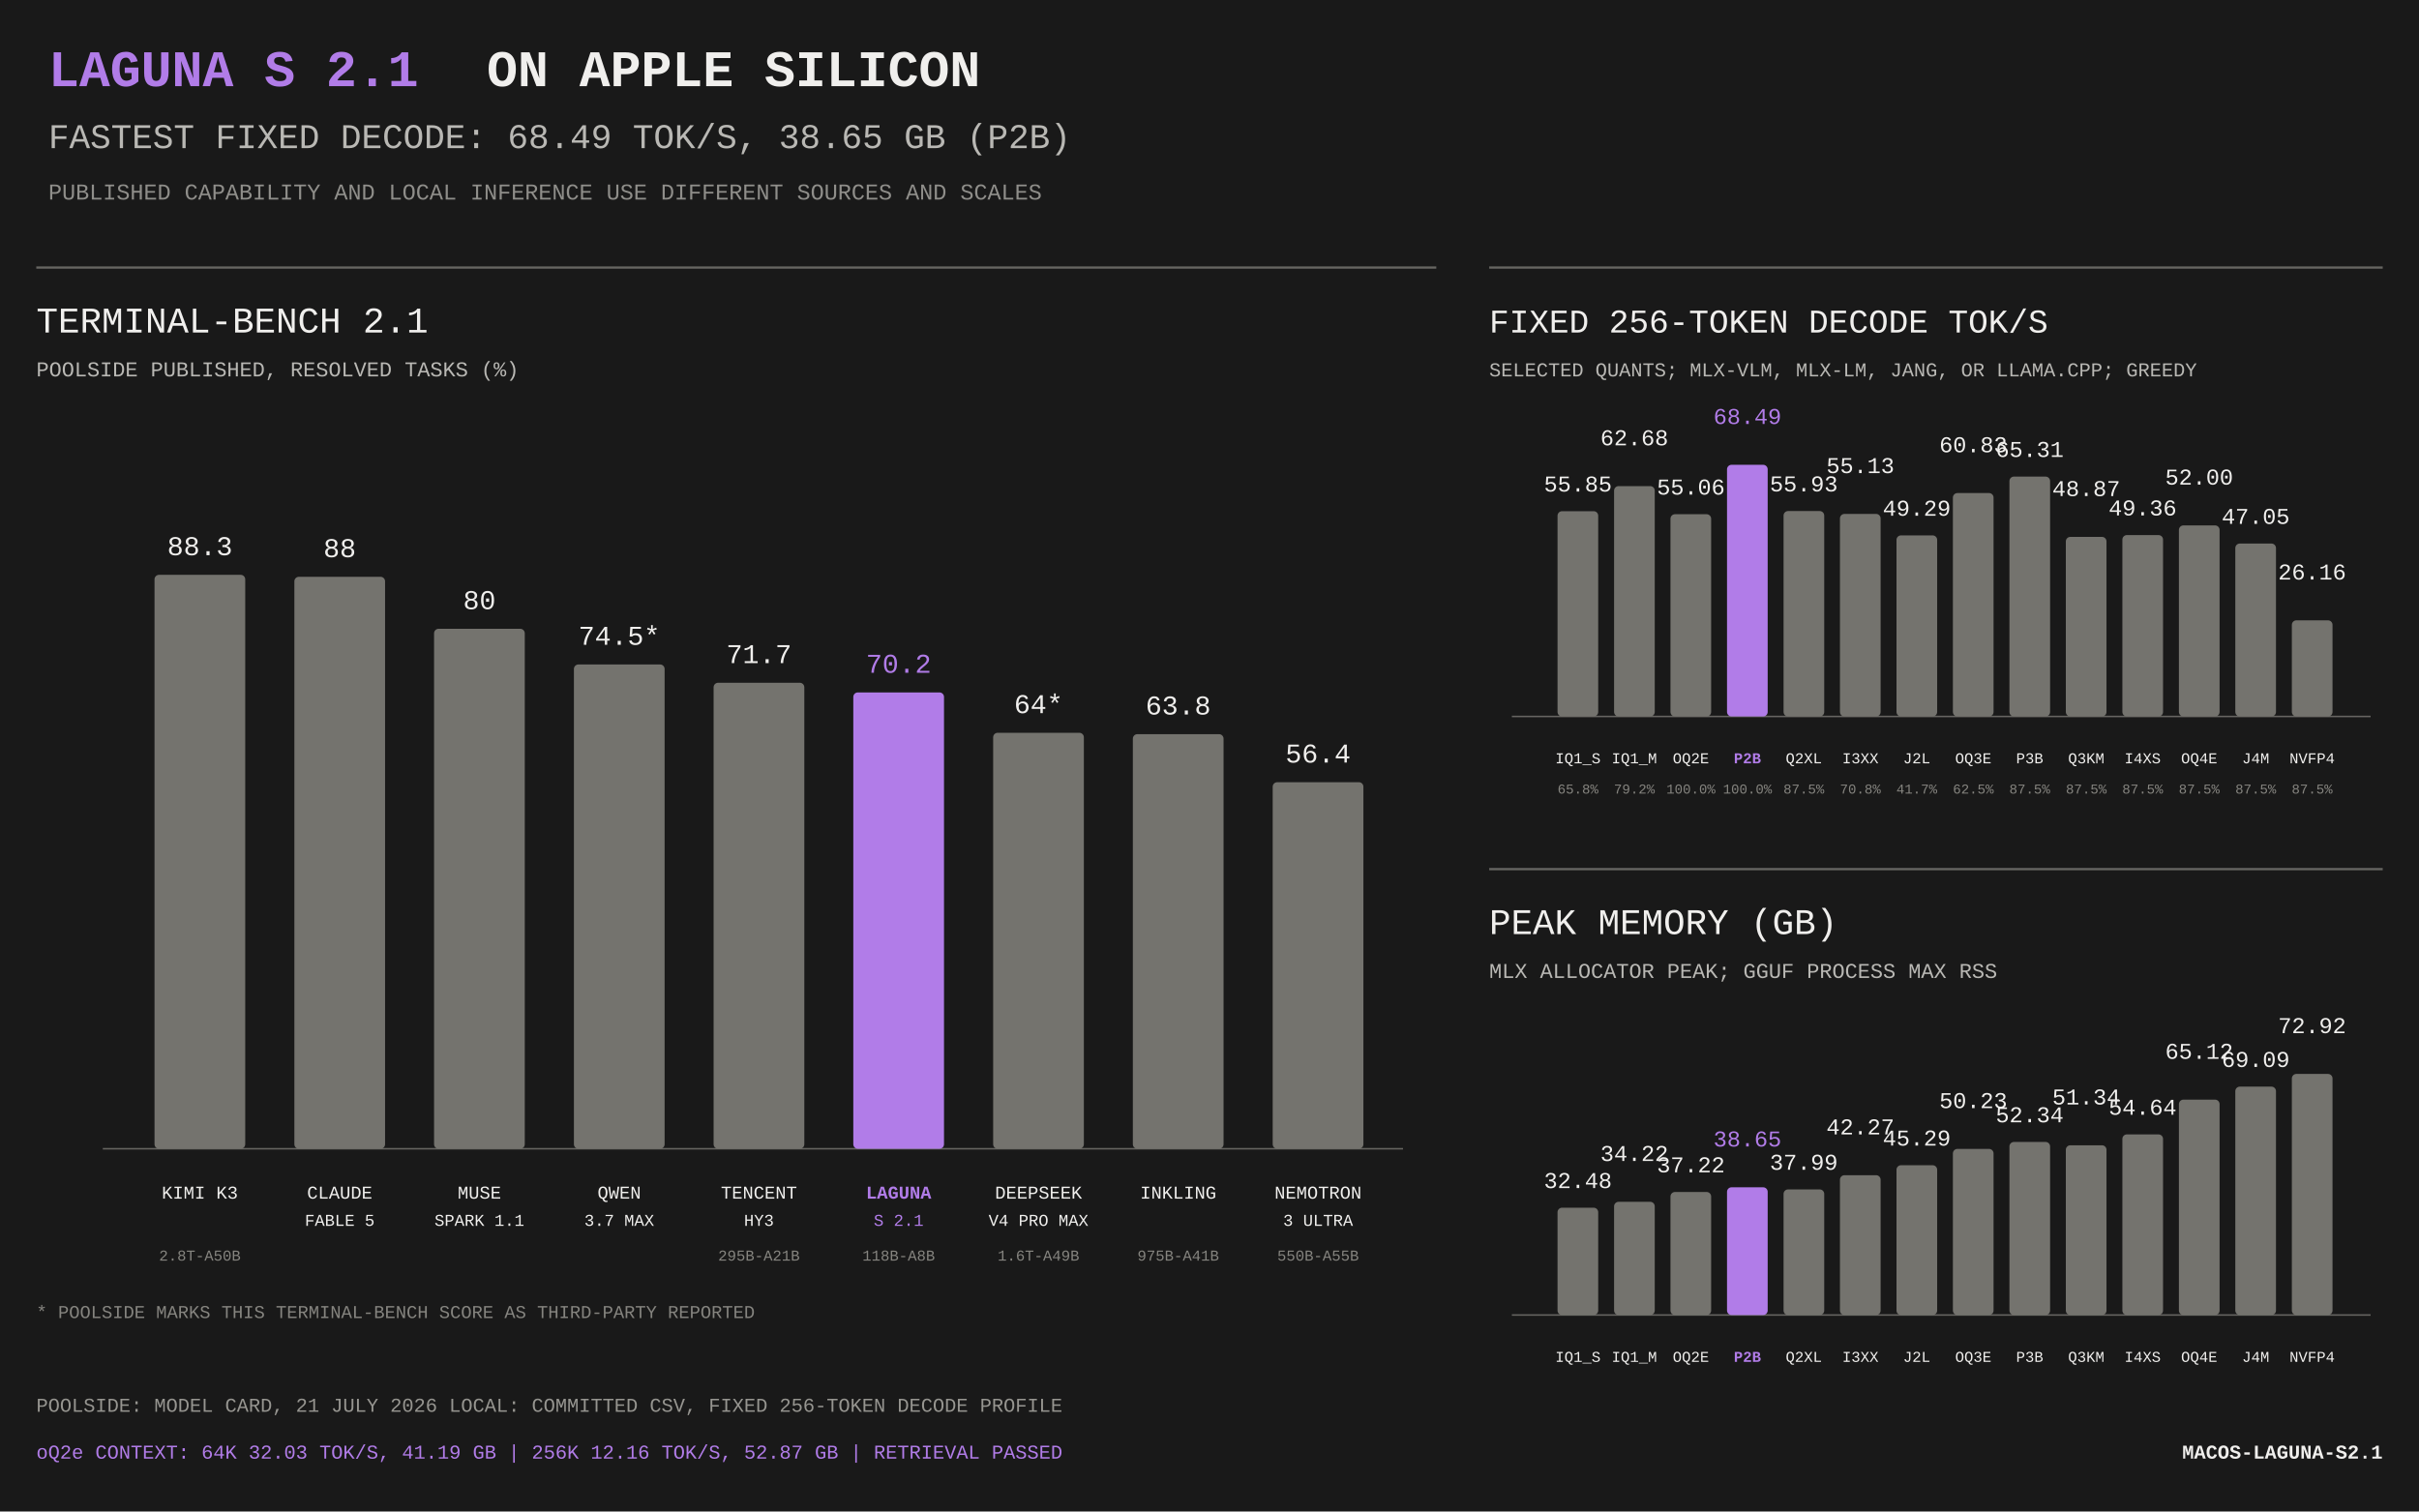
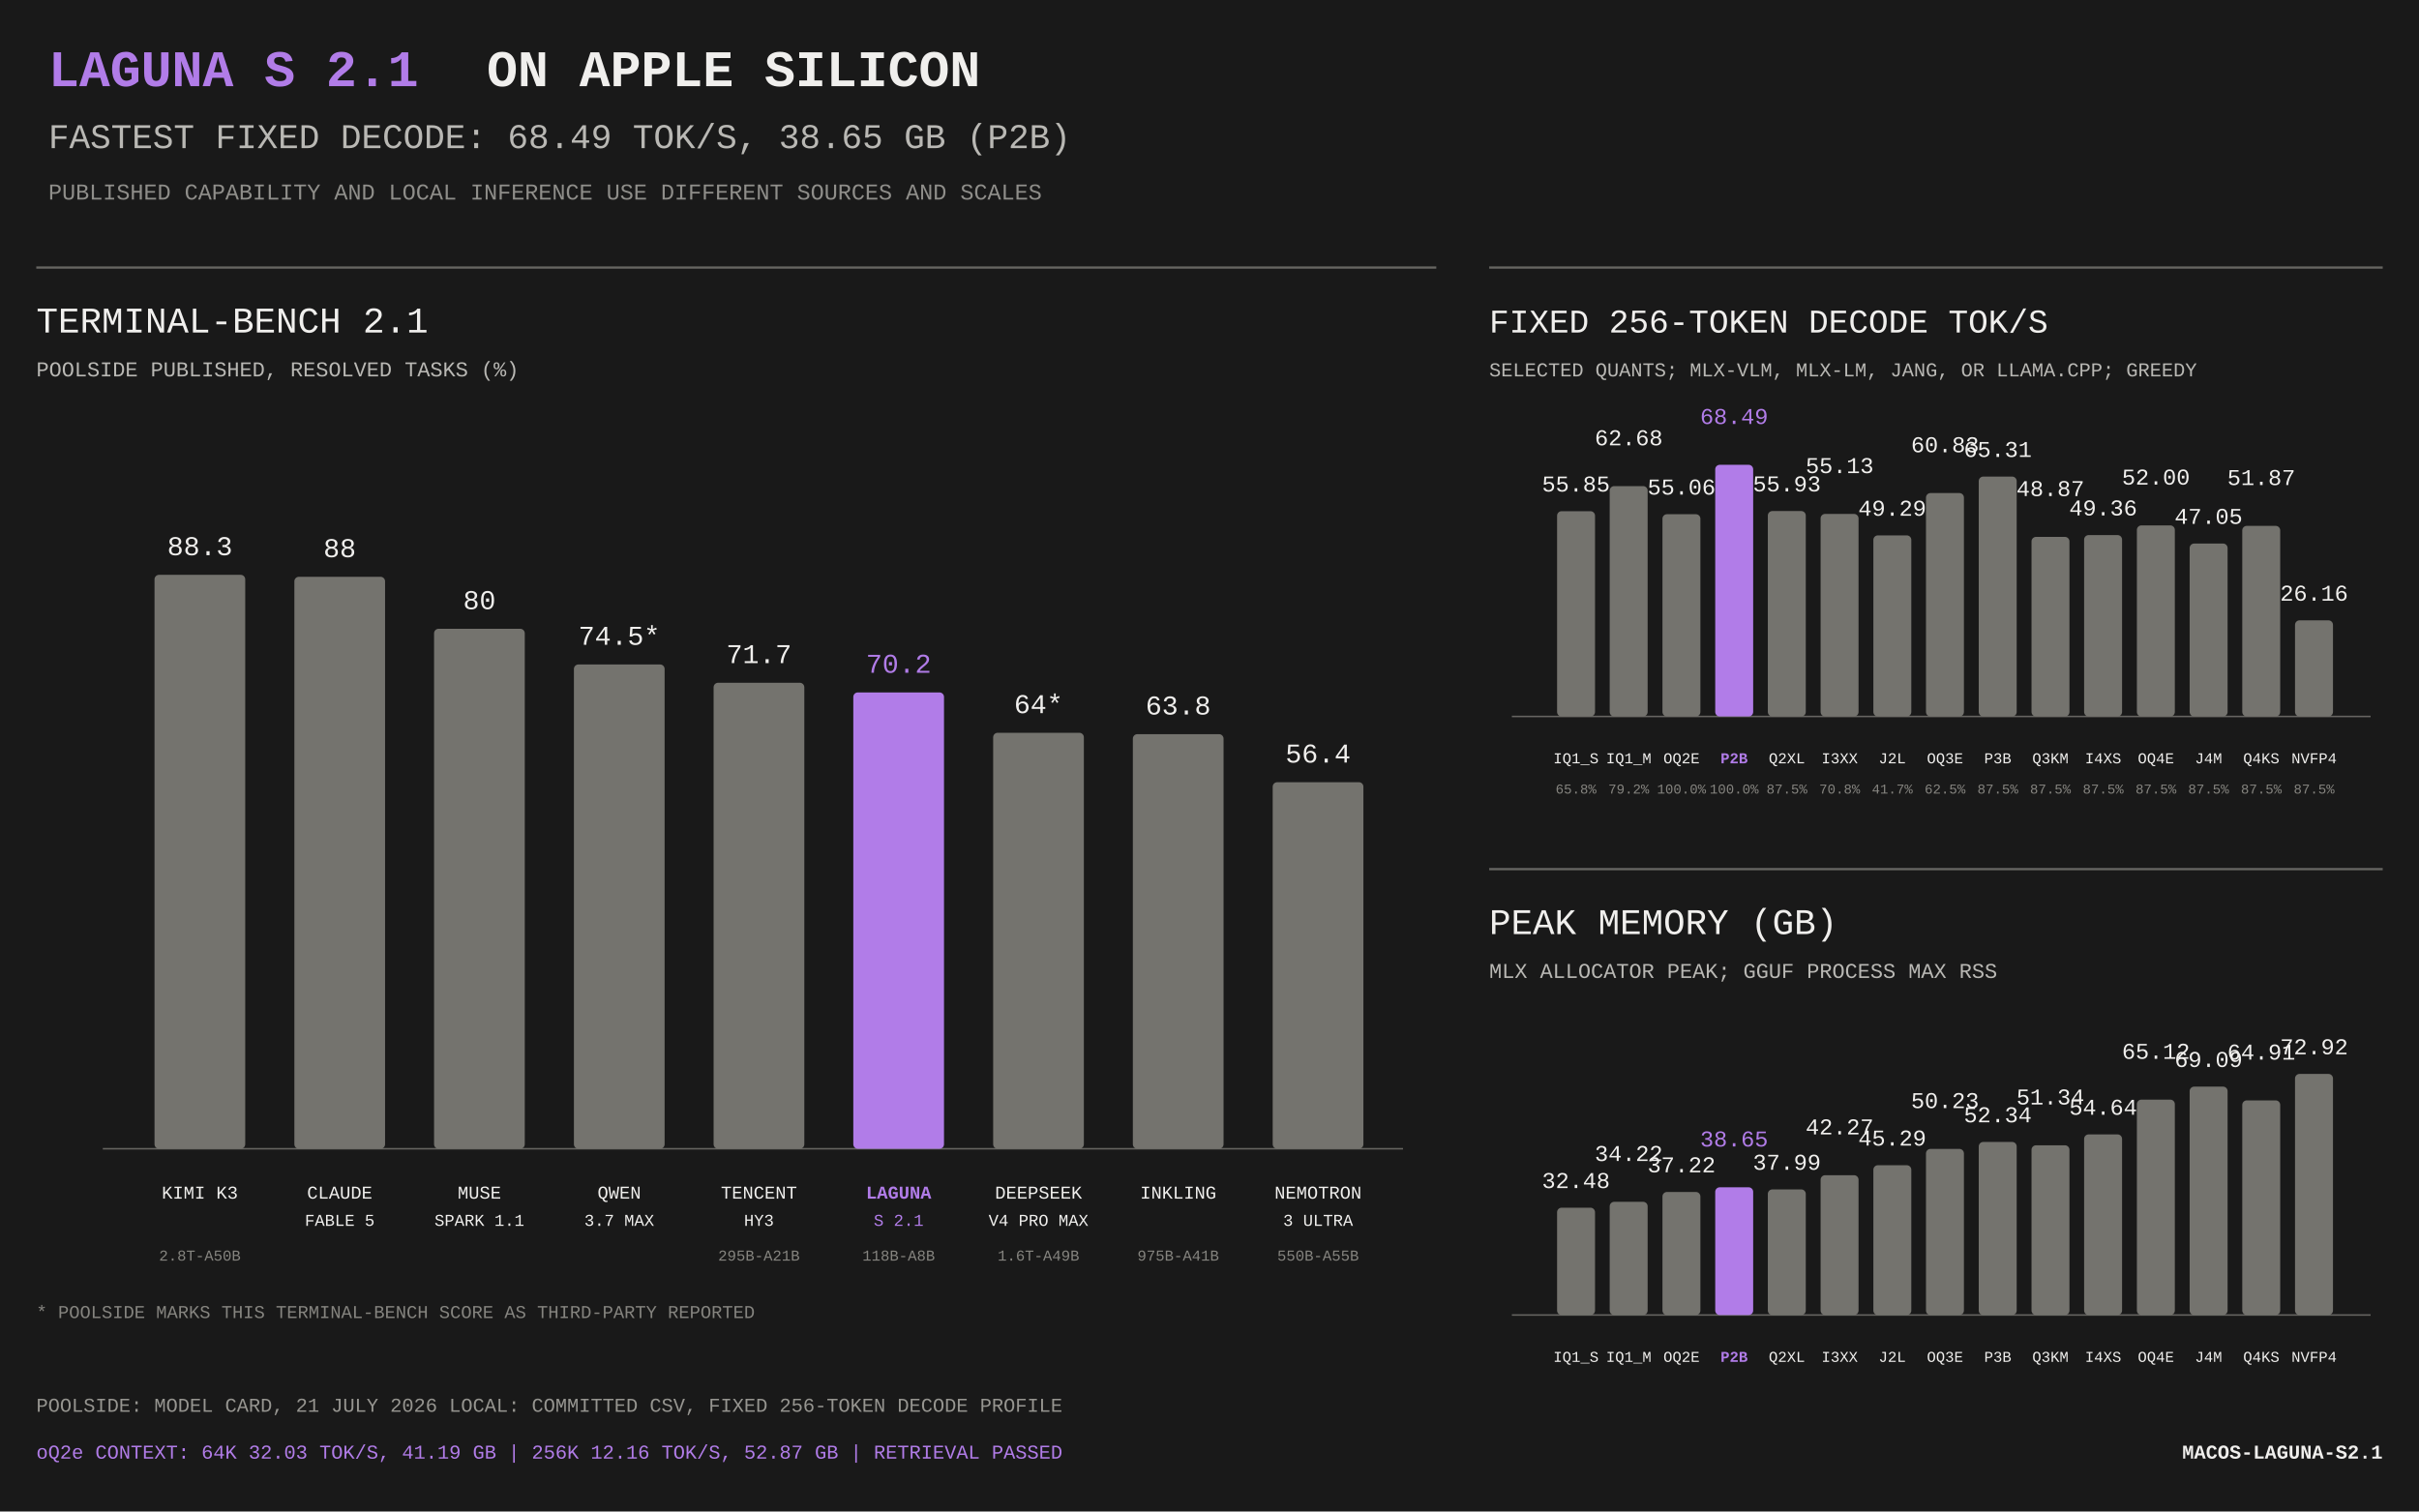
<svg xmlns="http://www.w3.org/2000/svg" width="1600" height="1000" viewBox="0 0 1600 1000" role="img" aria-labelledby="title desc">
  <rect width="1600" height="1000" fill="#191919" />
  <style>text { font-family: "SFMono-Regular", Consolas, "Liberation Mono", ui-monospace, monospace; }</style>
  <text x="32.0" y="57.0" font-size="34" font-weight="700" fill="#b17ce8" text-anchor="start">LAGUNA S 2.1</text>
  <text x="322.0" y="57.0" font-size="34" font-weight="700" fill="#f0efed" text-anchor="start">ON APPLE SILICON</text>
  <text x="32.0" y="98.0" font-size="23" font-weight="500" fill="#b9b8b4" text-anchor="start">FASTEST FIXED DECODE: 68.49 TOK/S, 38.65 GB (P2B)</text>
  <text x="32.0" y="132.0" font-size="15" font-weight="400" fill="#8f8e8a" text-anchor="start">PUBLISHED CAPABILITY AND LOCAL INFERENCE USE DIFFERENT SOURCES AND SCALES</text>
  <line x1="24.0" y1="177.0" x2="950.0" y2="177.0" stroke="#666561" stroke-width="1.5" />
  <text x="24.0" y="220.0" font-size="24" font-weight="500" fill="#f0efed" text-anchor="start">TERMINAL-BENCH 2.1</text>
  <text x="24.0" y="249.0" font-size="14" font-weight="400" fill="#b9b8b4" text-anchor="start">POOLSIDE PUBLISHED, RESOLVED TASKS (%)</text>
  <line x1="68.0" y1="760.0" x2="928.0" y2="760.0" stroke="#666561" stroke-width="1" />
  <rect x="102.2" y="380.3" width="60.0" height="379.7" rx="3" fill="#74736e" />
  <text x="132.2" y="367.3" font-size="18" font-weight="500" fill="#f0efed" text-anchor="middle">88.3</text>
  <text x="132.2" y="793.0" font-size="12" font-weight="500" fill="#f0efed" text-anchor="middle">KIMI K3</text>
  <text x="132.2" y="834.0" font-size="10" font-weight="400" fill="#85847f" text-anchor="middle">2.8T-A50B</text>
  <rect x="194.7" y="381.6" width="60.0" height="378.4" rx="3" fill="#74736e" />
  <text x="224.7" y="368.6" font-size="18" font-weight="500" fill="#f0efed" text-anchor="middle">88</text>
  <text x="224.7" y="793.0" font-size="12" font-weight="500" fill="#f0efed" text-anchor="middle">CLAUDE</text>
  <text x="224.7" y="811.0" font-size="11" font-weight="400" fill="#f0efed" text-anchor="middle">FABLE 5</text>
  <rect x="287.1" y="416.0" width="60.0" height="344.0" rx="3" fill="#74736e" />
  <text x="317.1" y="403.0" font-size="18" font-weight="500" fill="#f0efed" text-anchor="middle">80</text>
  <text x="317.1" y="793.0" font-size="12" font-weight="500" fill="#f0efed" text-anchor="middle">MUSE</text>
  <text x="317.1" y="811.0" font-size="11" font-weight="400" fill="#f0efed" text-anchor="middle">SPARK 1.1</text>
  <rect x="379.6" y="439.6" width="60.0" height="320.4" rx="3" fill="#74736e" />
  <text x="409.6" y="426.6" font-size="18" font-weight="500" fill="#f0efed" text-anchor="middle">74.5*</text>
  <text x="409.6" y="793.0" font-size="12" font-weight="500" fill="#f0efed" text-anchor="middle">QWEN</text>
  <text x="409.6" y="811.0" font-size="11" font-weight="400" fill="#f0efed" text-anchor="middle">3.7 MAX</text>
  <rect x="472.0" y="451.7" width="60.0" height="308.3" rx="3" fill="#74736e" />
  <text x="502.0" y="438.7" font-size="18" font-weight="500" fill="#f0efed" text-anchor="middle">71.7</text>
  <text x="502.0" y="793.0" font-size="12" font-weight="500" fill="#f0efed" text-anchor="middle">TENCENT</text>
  <text x="502.0" y="811.0" font-size="11" font-weight="400" fill="#f0efed" text-anchor="middle">HY3</text>
  <text x="502.0" y="834.0" font-size="10" font-weight="400" fill="#85847f" text-anchor="middle">295B-A21B</text>
  <rect x="564.4" y="458.1" width="60.0" height="301.9" rx="3" fill="#b17ce8" />
  <text x="594.4" y="445.1" font-size="18" font-weight="500" fill="#b17ce8" text-anchor="middle">70.2</text>
  <text x="594.4" y="793.0" font-size="12" font-weight="700" fill="#b17ce8" text-anchor="middle">LAGUNA</text>
  <text x="594.4" y="811.0" font-size="11" font-weight="400" fill="#b17ce8" text-anchor="middle">S 2.1</text>
  <text x="594.4" y="834.0" font-size="10" font-weight="400" fill="#85847f" text-anchor="middle">118B-A8B</text>
  <rect x="656.9" y="484.8" width="60.0" height="275.2" rx="3" fill="#74736e" />
  <text x="686.9" y="471.8" font-size="18" font-weight="500" fill="#f0efed" text-anchor="middle">64*</text>
  <text x="686.9" y="793.0" font-size="12" font-weight="500" fill="#f0efed" text-anchor="middle">DEEPSEEK</text>
  <text x="686.9" y="811.0" font-size="11" font-weight="400" fill="#f0efed" text-anchor="middle">V4 PRO MAX</text>
  <text x="686.9" y="834.0" font-size="10" font-weight="400" fill="#85847f" text-anchor="middle">1.6T-A49B</text>
  <rect x="749.3" y="485.7" width="60.0" height="274.3" rx="3" fill="#74736e" />
  <text x="779.3" y="472.7" font-size="18" font-weight="500" fill="#f0efed" text-anchor="middle">63.8</text>
  <text x="779.3" y="793.0" font-size="12" font-weight="500" fill="#f0efed" text-anchor="middle">INKLING</text>
  <text x="779.3" y="834.0" font-size="10" font-weight="400" fill="#85847f" text-anchor="middle">975B-A41B</text>
  <rect x="841.8" y="517.5" width="60.0" height="242.5" rx="3" fill="#74736e" />
  <text x="871.8" y="504.5" font-size="18" font-weight="500" fill="#f0efed" text-anchor="middle">56.4</text>
  <text x="871.8" y="793.0" font-size="12" font-weight="500" fill="#f0efed" text-anchor="middle">NEMOTRON</text>
  <text x="871.8" y="811.0" font-size="11" font-weight="400" fill="#f0efed" text-anchor="middle">3 ULTRA</text>
  <text x="871.8" y="834.0" font-size="10" font-weight="400" fill="#85847f" text-anchor="middle">550B-A55B</text>
  <text x="24.0" y="872.0" font-size="12" font-weight="400" fill="#85847f" text-anchor="start">* POOLSIDE MARKS THIS TERMINAL-BENCH SCORE AS THIRD-PARTY REPORTED</text>
  <line x1="985.0" y1="177.0" x2="1576.0" y2="177.0" stroke="#666561" stroke-width="1.5" />
  <text x="985.0" y="220.0" font-size="22" font-weight="500" fill="#f0efed" text-anchor="start">FIXED 256-TOKEN DECODE TOK/S</text>
  <text x="985.0" y="249.0" font-size="13" font-weight="400" fill="#b9b8b4" text-anchor="start">SELECTED QUANTS; MLX-VLM, MLX-LM, JANG, OR LLAMA.CPP; GREEDY</text>
  <line x1="1000.0" y1="474.0" x2="1568.0" y2="474.0" stroke="#666561" stroke-width="1" />
-   <rect x="1030.2" y="338.2" width="26.9" height="135.8" rx="3" fill="#74736e" />
-   <text x="1043.7" y="325.2" font-size="15" font-weight="500" fill="#f0efed" text-anchor="middle">55.85</text>
-   <text x="1043.7" y="505.0" font-size="10" font-weight="500" fill="#f0efed" text-anchor="middle">IQ1_S</text>
-   <text x="1043.7" y="525.0" font-size="9" font-weight="400" fill="#85847f" text-anchor="middle">65.8%</text>
-   <rect x="1067.6" y="321.6" width="26.9" height="152.4" rx="3" fill="#74736e" />
-   <text x="1081.0" y="294.6" font-size="15" font-weight="500" fill="#f0efed" text-anchor="middle">62.68</text>
-   <text x="1081.0" y="505.0" font-size="10" font-weight="500" fill="#f0efed" text-anchor="middle">IQ1_M</text>
-   <text x="1081.0" y="525.0" font-size="9" font-weight="400" fill="#85847f" text-anchor="middle">79.2%</text>
-   <rect x="1104.9" y="340.2" width="26.9" height="133.8" rx="3" fill="#74736e" />
-   <text x="1118.4" y="327.2" font-size="15" font-weight="500" fill="#f0efed" text-anchor="middle">55.06</text>
-   <text x="1118.4" y="505.0" font-size="10" font-weight="500" fill="#f0efed" text-anchor="middle">OQ2E</text>
-   <text x="1118.4" y="525.0" font-size="9" font-weight="400" fill="#85847f" text-anchor="middle">100.0%</text>
-   <rect x="1142.3" y="307.5" width="26.9" height="166.5" rx="3" fill="#b17ce8" />
-   <text x="1155.8" y="280.5" font-size="15" font-weight="500" fill="#b17ce8" text-anchor="middle">68.49</text>
-   <text x="1155.8" y="505.0" font-size="10" font-weight="700" fill="#b17ce8" text-anchor="middle">P2B</text>
-   <text x="1155.8" y="525.0" font-size="9" font-weight="400" fill="#85847f" text-anchor="middle">100.0%</text>
-   <rect x="1179.7" y="338.1" width="26.9" height="135.9" rx="3" fill="#74736e" />
-   <text x="1193.1" y="325.1" font-size="15" font-weight="500" fill="#f0efed" text-anchor="middle">55.93</text>
-   <text x="1193.1" y="505.0" font-size="10" font-weight="500" fill="#f0efed" text-anchor="middle">Q2XL</text>
-   <text x="1193.1" y="525.0" font-size="9" font-weight="400" fill="#85847f" text-anchor="middle">87.5%</text>
-   <rect x="1217.0" y="340.0" width="26.9" height="134.0" rx="3" fill="#74736e" />
-   <text x="1230.5" y="313.0" font-size="15" font-weight="500" fill="#f0efed" text-anchor="middle">55.13</text>
-   <text x="1230.5" y="505.0" font-size="10" font-weight="500" fill="#f0efed" text-anchor="middle">I3XX</text>
-   <text x="1230.5" y="525.0" font-size="9" font-weight="400" fill="#85847f" text-anchor="middle">70.8%</text>
-   <rect x="1254.4" y="354.2" width="26.9" height="119.8" rx="3" fill="#74736e" />
-   <text x="1267.8" y="341.2" font-size="15" font-weight="500" fill="#f0efed" text-anchor="middle">49.29</text>
-   <text x="1267.8" y="505.0" font-size="10" font-weight="500" fill="#f0efed" text-anchor="middle">J2L</text>
-   <text x="1267.8" y="525.0" font-size="9" font-weight="400" fill="#85847f" text-anchor="middle">41.7%</text>
-   <rect x="1291.7" y="326.2" width="26.9" height="147.8" rx="3" fill="#74736e" />
-   <text x="1305.2" y="299.2" font-size="15" font-weight="500" fill="#f0efed" text-anchor="middle">60.83</text>
-   <text x="1305.2" y="505.0" font-size="10" font-weight="500" fill="#f0efed" text-anchor="middle">OQ3E</text>
-   <text x="1305.2" y="525.0" font-size="9" font-weight="400" fill="#85847f" text-anchor="middle">62.5%</text>
-   <rect x="1329.1" y="315.3" width="26.9" height="158.7" rx="3" fill="#74736e" />
-   <text x="1342.5" y="302.3" font-size="15" font-weight="500" fill="#f0efed" text-anchor="middle">65.31</text>
-   <text x="1342.5" y="505.0" font-size="10" font-weight="500" fill="#f0efed" text-anchor="middle">P3B</text>
-   <text x="1342.5" y="525.0" font-size="9" font-weight="400" fill="#85847f" text-anchor="middle">87.5%</text>
-   <rect x="1366.4" y="355.2" width="26.9" height="118.8" rx="3" fill="#74736e" />
-   <text x="1379.9" y="328.2" font-size="15" font-weight="500" fill="#f0efed" text-anchor="middle">48.87</text>
-   <text x="1379.9" y="505.0" font-size="10" font-weight="500" fill="#f0efed" text-anchor="middle">Q3KM</text>
-   <text x="1379.9" y="525.0" font-size="9" font-weight="400" fill="#85847f" text-anchor="middle">87.5%</text>
-   <rect x="1403.8" y="354.0" width="26.9" height="120.0" rx="3" fill="#74736e" />
-   <text x="1417.2" y="341.0" font-size="15" font-weight="500" fill="#f0efed" text-anchor="middle">49.36</text>
-   <text x="1417.2" y="505.0" font-size="10" font-weight="500" fill="#f0efed" text-anchor="middle">I4XS</text>
-   <text x="1417.2" y="525.0" font-size="9" font-weight="400" fill="#85847f" text-anchor="middle">87.5%</text>
-   <rect x="1441.2" y="347.6" width="26.9" height="126.4" rx="3" fill="#74736e" />
-   <text x="1454.6" y="320.6" font-size="15" font-weight="500" fill="#f0efed" text-anchor="middle">52.00</text>
-   <text x="1454.6" y="505.0" font-size="10" font-weight="500" fill="#f0efed" text-anchor="middle">OQ4E</text>
-   <text x="1454.6" y="525.0" font-size="9" font-weight="400" fill="#85847f" text-anchor="middle">87.5%</text>
-   <rect x="1478.5" y="359.6" width="26.9" height="114.4" rx="3" fill="#74736e" />
-   <text x="1492.0" y="346.6" font-size="15" font-weight="500" fill="#f0efed" text-anchor="middle">47.05</text>
-   <text x="1492.0" y="505.0" font-size="10" font-weight="500" fill="#f0efed" text-anchor="middle">J4M</text>
-   <text x="1492.0" y="525.0" font-size="9" font-weight="400" fill="#85847f" text-anchor="middle">87.5%</text>
-   <rect x="1515.9" y="410.4" width="26.9" height="63.6" rx="3" fill="#74736e" />
-   <text x="1529.3" y="383.4" font-size="15" font-weight="500" fill="#f0efed" text-anchor="middle">26.16</text>
-   <text x="1529.3" y="505.0" font-size="10" font-weight="500" fill="#f0efed" text-anchor="middle">NVFP4</text>
-   <text x="1529.3" y="525.0" font-size="9" font-weight="400" fill="#85847f" text-anchor="middle">87.5%</text>
+   <rect x="1029.9" y="338.2" width="25.1" height="135.8" rx="3" fill="#74736e" />
+   <text x="1042.4" y="325.2" font-size="15" font-weight="500" fill="#f0efed" text-anchor="middle">55.85</text>
+   <text x="1042.4" y="505.0" font-size="10" font-weight="500" fill="#f0efed" text-anchor="middle">IQ1_S</text>
+   <text x="1042.4" y="525.0" font-size="9" font-weight="400" fill="#85847f" text-anchor="middle">65.8%</text>
+   <rect x="1064.7" y="321.6" width="25.1" height="152.4" rx="3" fill="#74736e" />
+   <text x="1077.3" y="294.6" font-size="15" font-weight="500" fill="#f0efed" text-anchor="middle">62.68</text>
+   <text x="1077.3" y="505.0" font-size="10" font-weight="500" fill="#f0efed" text-anchor="middle">IQ1_M</text>
+   <text x="1077.3" y="525.0" font-size="9" font-weight="400" fill="#85847f" text-anchor="middle">79.2%</text>
+   <rect x="1099.6" y="340.2" width="25.1" height="133.8" rx="3" fill="#74736e" />
+   <text x="1112.2" y="327.2" font-size="15" font-weight="500" fill="#f0efed" text-anchor="middle">55.06</text>
+   <text x="1112.2" y="505.0" font-size="10" font-weight="500" fill="#f0efed" text-anchor="middle">OQ2E</text>
+   <text x="1112.2" y="525.0" font-size="9" font-weight="400" fill="#85847f" text-anchor="middle">100.0%</text>
+   <rect x="1134.5" y="307.5" width="25.1" height="166.5" rx="3" fill="#b17ce8" />
+   <text x="1147.0" y="280.5" font-size="15" font-weight="500" fill="#b17ce8" text-anchor="middle">68.49</text>
+   <text x="1147.0" y="505.0" font-size="10" font-weight="700" fill="#b17ce8" text-anchor="middle">P2B</text>
+   <text x="1147.0" y="525.0" font-size="9" font-weight="400" fill="#85847f" text-anchor="middle">100.0%</text>
+   <rect x="1169.3" y="338.1" width="25.1" height="135.9" rx="3" fill="#74736e" />
+   <text x="1181.9" y="325.1" font-size="15" font-weight="500" fill="#f0efed" text-anchor="middle">55.93</text>
+   <text x="1181.9" y="505.0" font-size="10" font-weight="500" fill="#f0efed" text-anchor="middle">Q2XL</text>
+   <text x="1181.9" y="525.0" font-size="9" font-weight="400" fill="#85847f" text-anchor="middle">87.5%</text>
+   <rect x="1204.2" y="340.0" width="25.1" height="134.0" rx="3" fill="#74736e" />
+   <text x="1216.8" y="313.0" font-size="15" font-weight="500" fill="#f0efed" text-anchor="middle">55.13</text>
+   <text x="1216.8" y="505.0" font-size="10" font-weight="500" fill="#f0efed" text-anchor="middle">I3XX</text>
+   <text x="1216.8" y="525.0" font-size="9" font-weight="400" fill="#85847f" text-anchor="middle">70.8%</text>
+   <rect x="1239.1" y="354.2" width="25.1" height="119.8" rx="3" fill="#74736e" />
+   <text x="1251.6" y="341.2" font-size="15" font-weight="500" fill="#f0efed" text-anchor="middle">49.29</text>
+   <text x="1251.6" y="505.0" font-size="10" font-weight="500" fill="#f0efed" text-anchor="middle">J2L</text>
+   <text x="1251.6" y="525.0" font-size="9" font-weight="400" fill="#85847f" text-anchor="middle">41.7%</text>
+   <rect x="1273.9" y="326.2" width="25.1" height="147.8" rx="3" fill="#74736e" />
+   <text x="1286.5" y="299.2" font-size="15" font-weight="500" fill="#f0efed" text-anchor="middle">60.83</text>
+   <text x="1286.5" y="505.0" font-size="10" font-weight="500" fill="#f0efed" text-anchor="middle">OQ3E</text>
+   <text x="1286.5" y="525.0" font-size="9" font-weight="400" fill="#85847f" text-anchor="middle">62.5%</text>
+   <rect x="1308.8" y="315.3" width="25.1" height="158.7" rx="3" fill="#74736e" />
+   <text x="1321.4" y="302.3" font-size="15" font-weight="500" fill="#f0efed" text-anchor="middle">65.31</text>
+   <text x="1321.4" y="505.0" font-size="10" font-weight="500" fill="#f0efed" text-anchor="middle">P3B</text>
+   <text x="1321.4" y="525.0" font-size="9" font-weight="400" fill="#85847f" text-anchor="middle">87.5%</text>
+   <rect x="1343.7" y="355.2" width="25.1" height="118.8" rx="3" fill="#74736e" />
+   <text x="1356.2" y="328.2" font-size="15" font-weight="500" fill="#f0efed" text-anchor="middle">48.87</text>
+   <text x="1356.2" y="505.0" font-size="10" font-weight="500" fill="#f0efed" text-anchor="middle">Q3KM</text>
+   <text x="1356.2" y="525.0" font-size="9" font-weight="400" fill="#85847f" text-anchor="middle">87.5%</text>
+   <rect x="1378.5" y="354.0" width="25.1" height="120.0" rx="3" fill="#74736e" />
+   <text x="1391.1" y="341.0" font-size="15" font-weight="500" fill="#f0efed" text-anchor="middle">49.36</text>
+   <text x="1391.1" y="505.0" font-size="10" font-weight="500" fill="#f0efed" text-anchor="middle">I4XS</text>
+   <text x="1391.1" y="525.0" font-size="9" font-weight="400" fill="#85847f" text-anchor="middle">87.5%</text>
+   <rect x="1413.4" y="347.6" width="25.1" height="126.4" rx="3" fill="#74736e" />
+   <text x="1426.0" y="320.6" font-size="15" font-weight="500" fill="#f0efed" text-anchor="middle">52.00</text>
+   <text x="1426.0" y="505.0" font-size="10" font-weight="500" fill="#f0efed" text-anchor="middle">OQ4E</text>
+   <text x="1426.0" y="525.0" font-size="9" font-weight="400" fill="#85847f" text-anchor="middle">87.5%</text>
+   <rect x="1448.3" y="359.6" width="25.1" height="114.4" rx="3" fill="#74736e" />
+   <text x="1460.8" y="346.6" font-size="15" font-weight="500" fill="#f0efed" text-anchor="middle">47.05</text>
+   <text x="1460.8" y="505.0" font-size="10" font-weight="500" fill="#f0efed" text-anchor="middle">J4M</text>
+   <text x="1460.8" y="525.0" font-size="9" font-weight="400" fill="#85847f" text-anchor="middle">87.5%</text>
+   <rect x="1483.1" y="347.9" width="25.1" height="126.1" rx="3" fill="#74736e" />
+   <text x="1495.7" y="320.9" font-size="15" font-weight="500" fill="#f0efed" text-anchor="middle">51.87</text>
+   <text x="1495.7" y="505.0" font-size="10" font-weight="500" fill="#f0efed" text-anchor="middle">Q4KS</text>
+   <text x="1495.7" y="525.0" font-size="9" font-weight="400" fill="#85847f" text-anchor="middle">87.5%</text>
+   <rect x="1518.0" y="410.4" width="25.1" height="63.6" rx="3" fill="#74736e" />
+   <text x="1530.6" y="397.4" font-size="15" font-weight="500" fill="#f0efed" text-anchor="middle">26.16</text>
+   <text x="1530.6" y="505.0" font-size="10" font-weight="500" fill="#f0efed" text-anchor="middle">NVFP4</text>
+   <text x="1530.6" y="525.0" font-size="9" font-weight="400" fill="#85847f" text-anchor="middle">87.5%</text>
  <line x1="985.0" y1="575.0" x2="1576.0" y2="575.0" stroke="#666561" stroke-width="1.5" />
  <text x="985.0" y="618.0" font-size="24" font-weight="500" fill="#f0efed" text-anchor="start">PEAK MEMORY (GB)</text>
  <text x="985.0" y="647.0" font-size="14" font-weight="400" fill="#b9b8b4" text-anchor="start">MLX ALLOCATOR PEAK; GGUF PROCESS MAX RSS</text>
  <line x1="1000.0" y1="870.0" x2="1568.0" y2="870.0" stroke="#666561" stroke-width="1" />
-   <rect x="1030.2" y="799.0" width="26.9" height="71.0" rx="3" fill="#74736e" />
-   <text x="1043.7" y="786.0" font-size="15" font-weight="500" fill="#f0efed" text-anchor="middle">32.48</text>
-   <text x="1043.7" y="901.0" font-size="10" font-weight="500" fill="#f0efed" text-anchor="middle">IQ1_S</text>
-   <rect x="1067.6" y="795.1" width="26.9" height="74.9" rx="3" fill="#74736e" />
-   <text x="1081.0" y="768.1" font-size="15" font-weight="500" fill="#f0efed" text-anchor="middle">34.22</text>
-   <text x="1081.0" y="901.0" font-size="10" font-weight="500" fill="#f0efed" text-anchor="middle">IQ1_M</text>
-   <rect x="1104.9" y="788.6" width="26.9" height="81.4" rx="3" fill="#74736e" />
-   <text x="1118.4" y="775.6" font-size="15" font-weight="500" fill="#f0efed" text-anchor="middle">37.22</text>
-   <text x="1118.4" y="901.0" font-size="10" font-weight="500" fill="#f0efed" text-anchor="middle">OQ2E</text>
-   <rect x="1142.3" y="785.5" width="26.9" height="84.5" rx="3" fill="#b17ce8" />
-   <text x="1155.8" y="758.5" font-size="15" font-weight="500" fill="#b17ce8" text-anchor="middle">38.65</text>
-   <text x="1155.8" y="901.0" font-size="10" font-weight="700" fill="#b17ce8" text-anchor="middle">P2B</text>
-   <rect x="1179.7" y="786.9" width="26.9" height="83.1" rx="3" fill="#74736e" />
-   <text x="1193.1" y="773.9" font-size="15" font-weight="500" fill="#f0efed" text-anchor="middle">37.99</text>
-   <text x="1193.1" y="901.0" font-size="10" font-weight="500" fill="#f0efed" text-anchor="middle">Q2XL</text>
-   <rect x="1217.0" y="777.5" width="26.9" height="92.5" rx="3" fill="#74736e" />
-   <text x="1230.5" y="750.5" font-size="15" font-weight="500" fill="#f0efed" text-anchor="middle">42.27</text>
-   <text x="1230.5" y="901.0" font-size="10" font-weight="500" fill="#f0efed" text-anchor="middle">I3XX</text>
-   <rect x="1254.4" y="770.9" width="26.9" height="99.1" rx="3" fill="#74736e" />
-   <text x="1267.8" y="757.9" font-size="15" font-weight="500" fill="#f0efed" text-anchor="middle">45.29</text>
-   <text x="1267.8" y="901.0" font-size="10" font-weight="500" fill="#f0efed" text-anchor="middle">J2L</text>
-   <rect x="1291.7" y="760.1" width="26.9" height="109.9" rx="3" fill="#74736e" />
-   <text x="1305.2" y="733.1" font-size="15" font-weight="500" fill="#f0efed" text-anchor="middle">50.23</text>
-   <text x="1305.2" y="901.0" font-size="10" font-weight="500" fill="#f0efed" text-anchor="middle">OQ3E</text>
-   <rect x="1329.1" y="755.5" width="26.9" height="114.5" rx="3" fill="#74736e" />
-   <text x="1342.5" y="742.5" font-size="15" font-weight="500" fill="#f0efed" text-anchor="middle">52.34</text>
-   <text x="1342.5" y="901.0" font-size="10" font-weight="500" fill="#f0efed" text-anchor="middle">P3B</text>
-   <rect x="1366.4" y="757.7" width="26.9" height="112.3" rx="3" fill="#74736e" />
-   <text x="1379.9" y="730.7" font-size="15" font-weight="500" fill="#f0efed" text-anchor="middle">51.34</text>
-   <text x="1379.9" y="901.0" font-size="10" font-weight="500" fill="#f0efed" text-anchor="middle">Q3KM</text>
-   <rect x="1403.8" y="750.5" width="26.9" height="119.5" rx="3" fill="#74736e" />
-   <text x="1417.2" y="737.5" font-size="15" font-weight="500" fill="#f0efed" text-anchor="middle">54.64</text>
-   <text x="1417.2" y="901.0" font-size="10" font-weight="500" fill="#f0efed" text-anchor="middle">I4XS</text>
-   <rect x="1441.2" y="727.5" width="26.9" height="142.5" rx="3" fill="#74736e" />
-   <text x="1454.6" y="700.5" font-size="15" font-weight="500" fill="#f0efed" text-anchor="middle">65.12</text>
-   <text x="1454.6" y="901.0" font-size="10" font-weight="500" fill="#f0efed" text-anchor="middle">OQ4E</text>
-   <rect x="1478.5" y="718.9" width="26.9" height="151.1" rx="3" fill="#74736e" />
-   <text x="1492.0" y="705.9" font-size="15" font-weight="500" fill="#f0efed" text-anchor="middle">69.09</text>
-   <text x="1492.0" y="901.0" font-size="10" font-weight="500" fill="#f0efed" text-anchor="middle">J4M</text>
-   <rect x="1515.9" y="710.5" width="26.9" height="159.5" rx="3" fill="#74736e" />
-   <text x="1529.3" y="683.5" font-size="15" font-weight="500" fill="#f0efed" text-anchor="middle">72.92</text>
-   <text x="1529.3" y="901.0" font-size="10" font-weight="500" fill="#f0efed" text-anchor="middle">NVFP4</text>
+   <rect x="1029.9" y="799.0" width="25.1" height="71.0" rx="3" fill="#74736e" />
+   <text x="1042.4" y="786.0" font-size="15" font-weight="500" fill="#f0efed" text-anchor="middle">32.48</text>
+   <text x="1042.4" y="901.0" font-size="10" font-weight="500" fill="#f0efed" text-anchor="middle">IQ1_S</text>
+   <rect x="1064.7" y="795.1" width="25.1" height="74.9" rx="3" fill="#74736e" />
+   <text x="1077.3" y="768.1" font-size="15" font-weight="500" fill="#f0efed" text-anchor="middle">34.22</text>
+   <text x="1077.3" y="901.0" font-size="10" font-weight="500" fill="#f0efed" text-anchor="middle">IQ1_M</text>
+   <rect x="1099.6" y="788.6" width="25.1" height="81.4" rx="3" fill="#74736e" />
+   <text x="1112.2" y="775.6" font-size="15" font-weight="500" fill="#f0efed" text-anchor="middle">37.22</text>
+   <text x="1112.2" y="901.0" font-size="10" font-weight="500" fill="#f0efed" text-anchor="middle">OQ2E</text>
+   <rect x="1134.5" y="785.5" width="25.1" height="84.5" rx="3" fill="#b17ce8" />
+   <text x="1147.0" y="758.5" font-size="15" font-weight="500" fill="#b17ce8" text-anchor="middle">38.65</text>
+   <text x="1147.0" y="901.0" font-size="10" font-weight="700" fill="#b17ce8" text-anchor="middle">P2B</text>
+   <rect x="1169.3" y="786.9" width="25.1" height="83.1" rx="3" fill="#74736e" />
+   <text x="1181.9" y="773.9" font-size="15" font-weight="500" fill="#f0efed" text-anchor="middle">37.99</text>
+   <text x="1181.9" y="901.0" font-size="10" font-weight="500" fill="#f0efed" text-anchor="middle">Q2XL</text>
+   <rect x="1204.2" y="777.5" width="25.1" height="92.5" rx="3" fill="#74736e" />
+   <text x="1216.8" y="750.5" font-size="15" font-weight="500" fill="#f0efed" text-anchor="middle">42.27</text>
+   <text x="1216.8" y="901.0" font-size="10" font-weight="500" fill="#f0efed" text-anchor="middle">I3XX</text>
+   <rect x="1239.1" y="770.9" width="25.1" height="99.1" rx="3" fill="#74736e" />
+   <text x="1251.6" y="757.9" font-size="15" font-weight="500" fill="#f0efed" text-anchor="middle">45.29</text>
+   <text x="1251.6" y="901.0" font-size="10" font-weight="500" fill="#f0efed" text-anchor="middle">J2L</text>
+   <rect x="1273.9" y="760.1" width="25.1" height="109.9" rx="3" fill="#74736e" />
+   <text x="1286.5" y="733.1" font-size="15" font-weight="500" fill="#f0efed" text-anchor="middle">50.23</text>
+   <text x="1286.5" y="901.0" font-size="10" font-weight="500" fill="#f0efed" text-anchor="middle">OQ3E</text>
+   <rect x="1308.8" y="755.5" width="25.1" height="114.5" rx="3" fill="#74736e" />
+   <text x="1321.4" y="742.5" font-size="15" font-weight="500" fill="#f0efed" text-anchor="middle">52.34</text>
+   <text x="1321.4" y="901.0" font-size="10" font-weight="500" fill="#f0efed" text-anchor="middle">P3B</text>
+   <rect x="1343.7" y="757.7" width="25.1" height="112.3" rx="3" fill="#74736e" />
+   <text x="1356.2" y="730.7" font-size="15" font-weight="500" fill="#f0efed" text-anchor="middle">51.34</text>
+   <text x="1356.2" y="901.0" font-size="10" font-weight="500" fill="#f0efed" text-anchor="middle">Q3KM</text>
+   <rect x="1378.5" y="750.5" width="25.1" height="119.5" rx="3" fill="#74736e" />
+   <text x="1391.1" y="737.5" font-size="15" font-weight="500" fill="#f0efed" text-anchor="middle">54.64</text>
+   <text x="1391.1" y="901.0" font-size="10" font-weight="500" fill="#f0efed" text-anchor="middle">I4XS</text>
+   <rect x="1413.4" y="727.5" width="25.1" height="142.5" rx="3" fill="#74736e" />
+   <text x="1426.0" y="700.5" font-size="15" font-weight="500" fill="#f0efed" text-anchor="middle">65.12</text>
+   <text x="1426.0" y="901.0" font-size="10" font-weight="500" fill="#f0efed" text-anchor="middle">OQ4E</text>
+   <rect x="1448.3" y="718.9" width="25.1" height="151.1" rx="3" fill="#74736e" />
+   <text x="1460.8" y="705.9" font-size="15" font-weight="500" fill="#f0efed" text-anchor="middle">69.09</text>
+   <text x="1460.8" y="901.0" font-size="10" font-weight="500" fill="#f0efed" text-anchor="middle">J4M</text>
+   <rect x="1483.1" y="728.0" width="25.1" height="142.0" rx="3" fill="#74736e" />
+   <text x="1495.7" y="701.0" font-size="15" font-weight="500" fill="#f0efed" text-anchor="middle">64.91</text>
+   <text x="1495.7" y="901.0" font-size="10" font-weight="500" fill="#f0efed" text-anchor="middle">Q4KS</text>
+   <rect x="1518.0" y="710.5" width="25.1" height="159.5" rx="3" fill="#74736e" />
+   <text x="1530.6" y="697.5" font-size="15" font-weight="500" fill="#f0efed" text-anchor="middle">72.92</text>
+   <text x="1530.6" y="901.0" font-size="10" font-weight="500" fill="#f0efed" text-anchor="middle">NVFP4</text>
  <text x="24.0" y="934.0" font-size="13" font-weight="400" fill="#969590" text-anchor="start">POOLSIDE: MODEL CARD, 21 JULY 2026    LOCAL: COMMITTED CSV, FIXED 256-TOKEN DECODE PROFILE</text>
  <text x="24.0" y="965.0" font-size="13" font-weight="500" fill="#b17ce8" text-anchor="start">oQ2e CONTEXT: 64K 32.03 TOK/S, 41.19 GB    |    256K 12.16 TOK/S, 52.87 GB    |    RETRIEVAL PASSED</text>
  <text x="1576.0" y="965.0" font-size="13" font-weight="700" fill="#f0efed" text-anchor="end">MACOS-LAGUNA-S2.1</text>
</svg>
